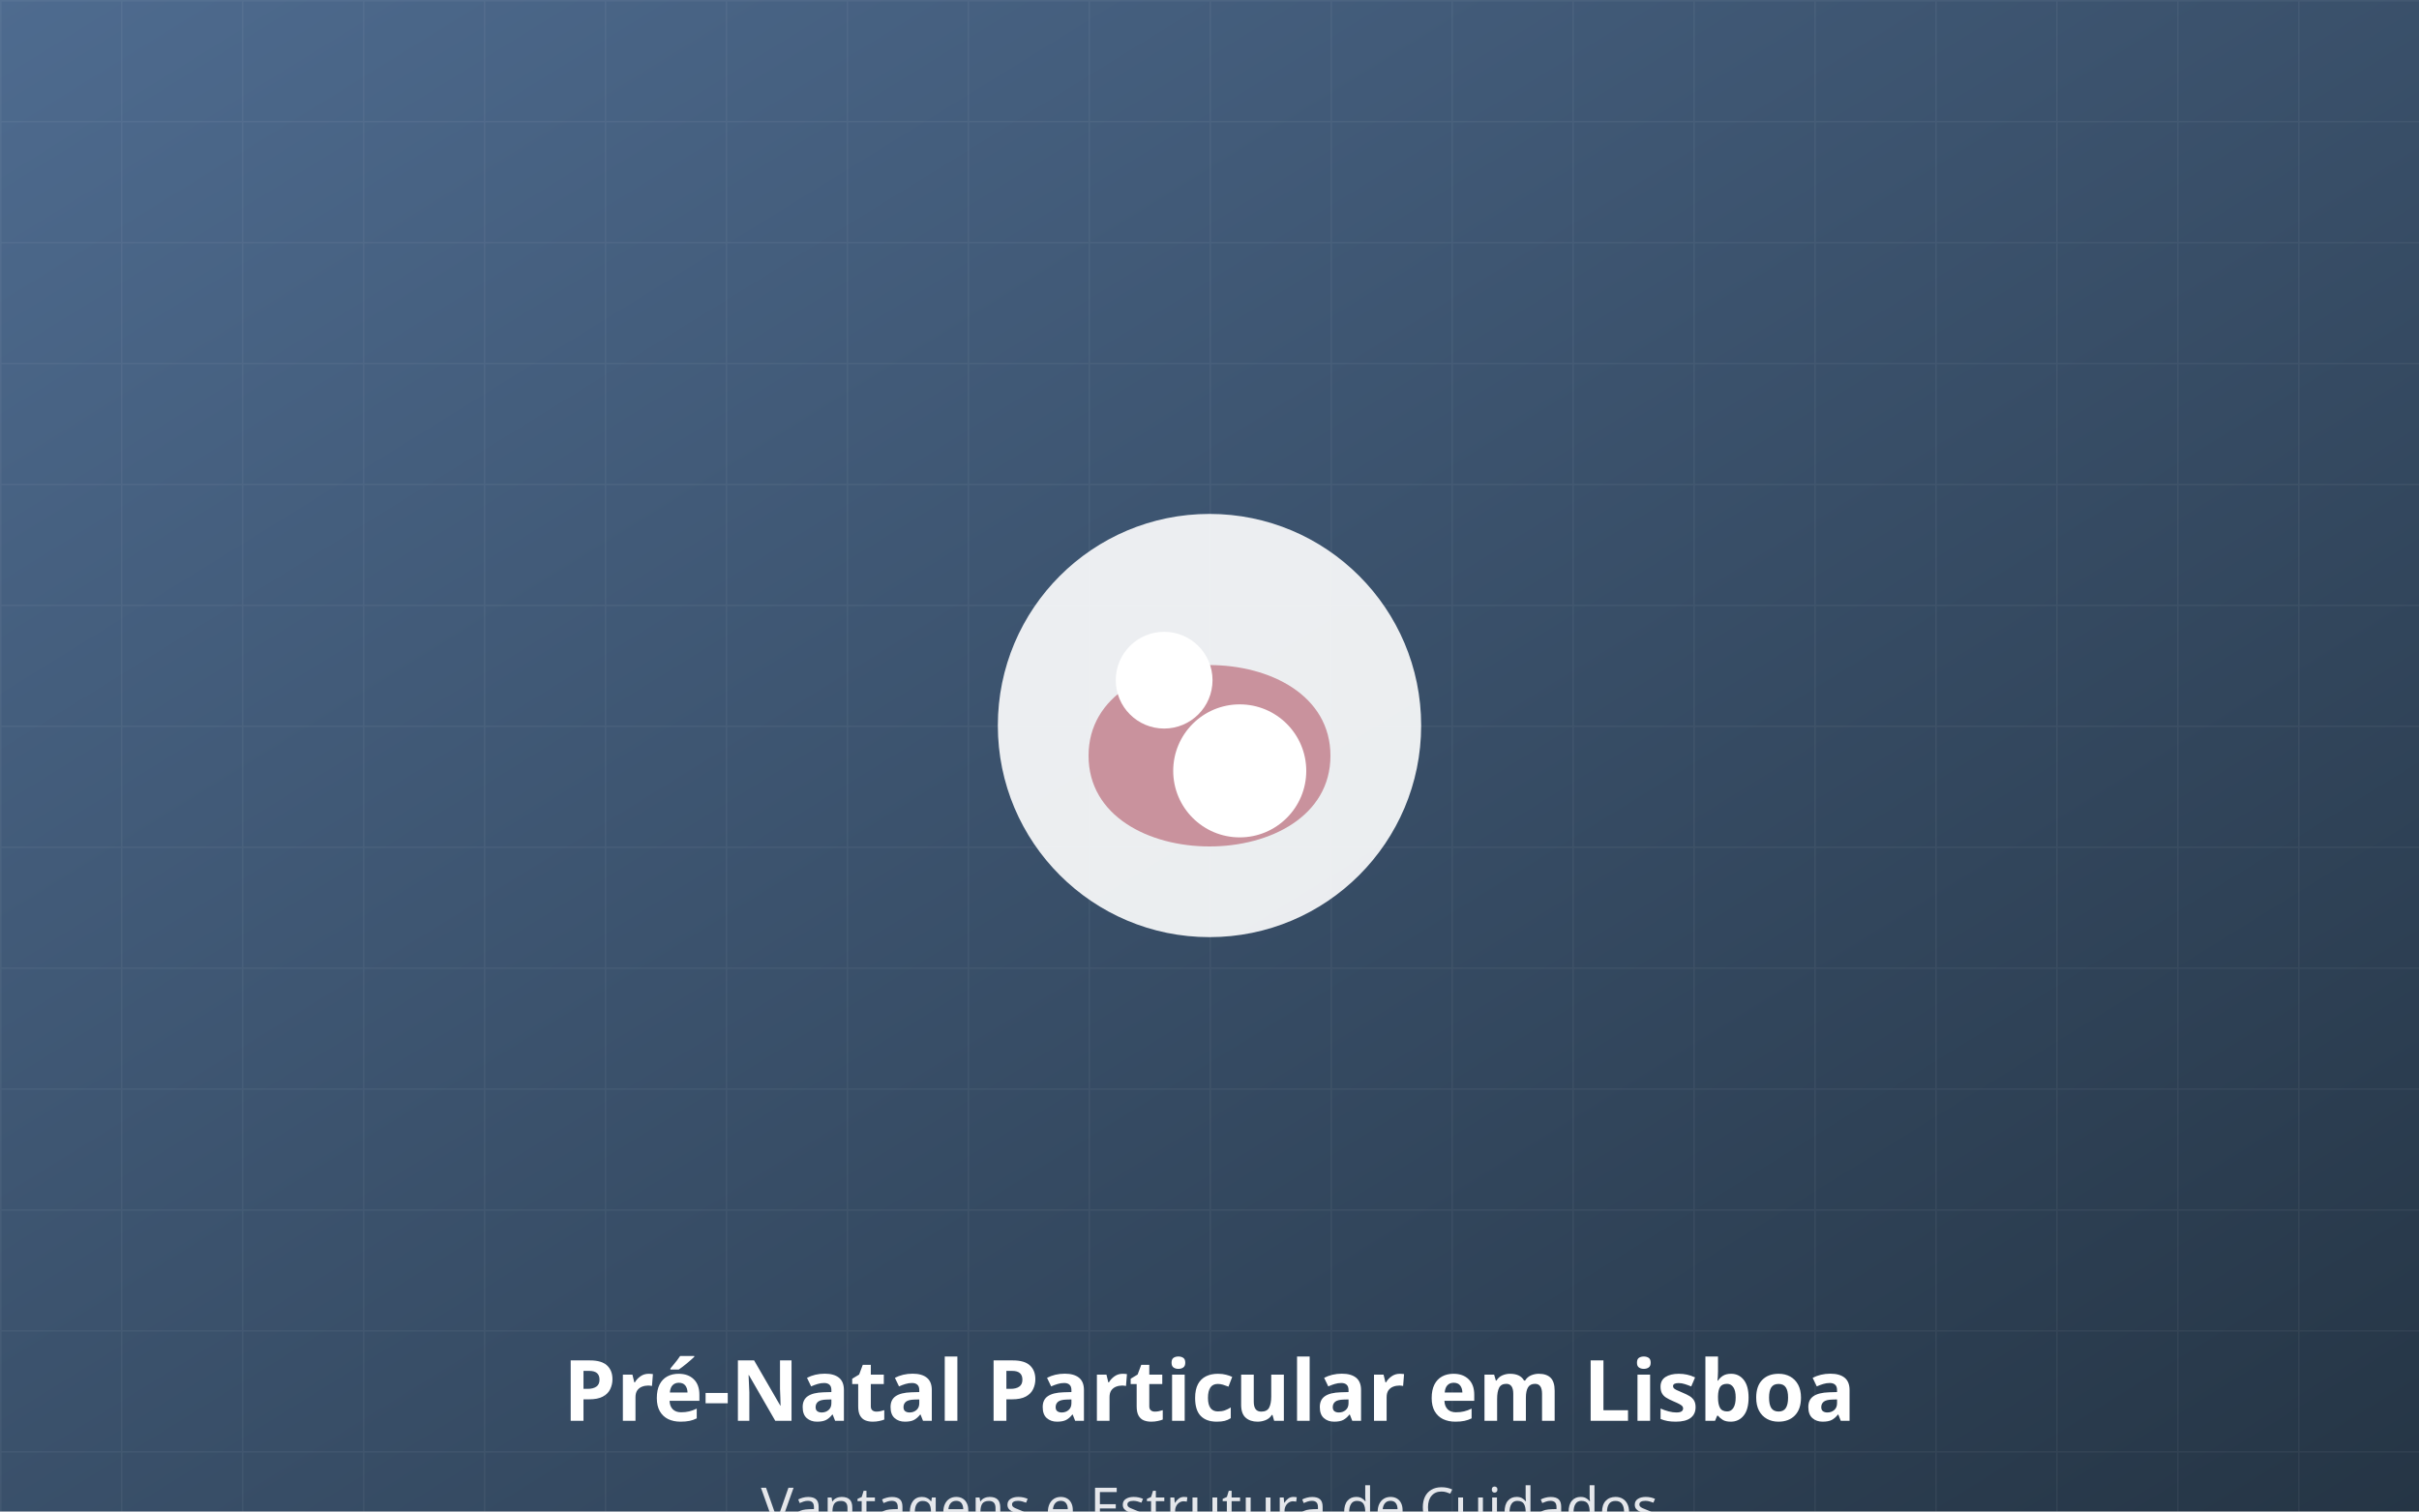
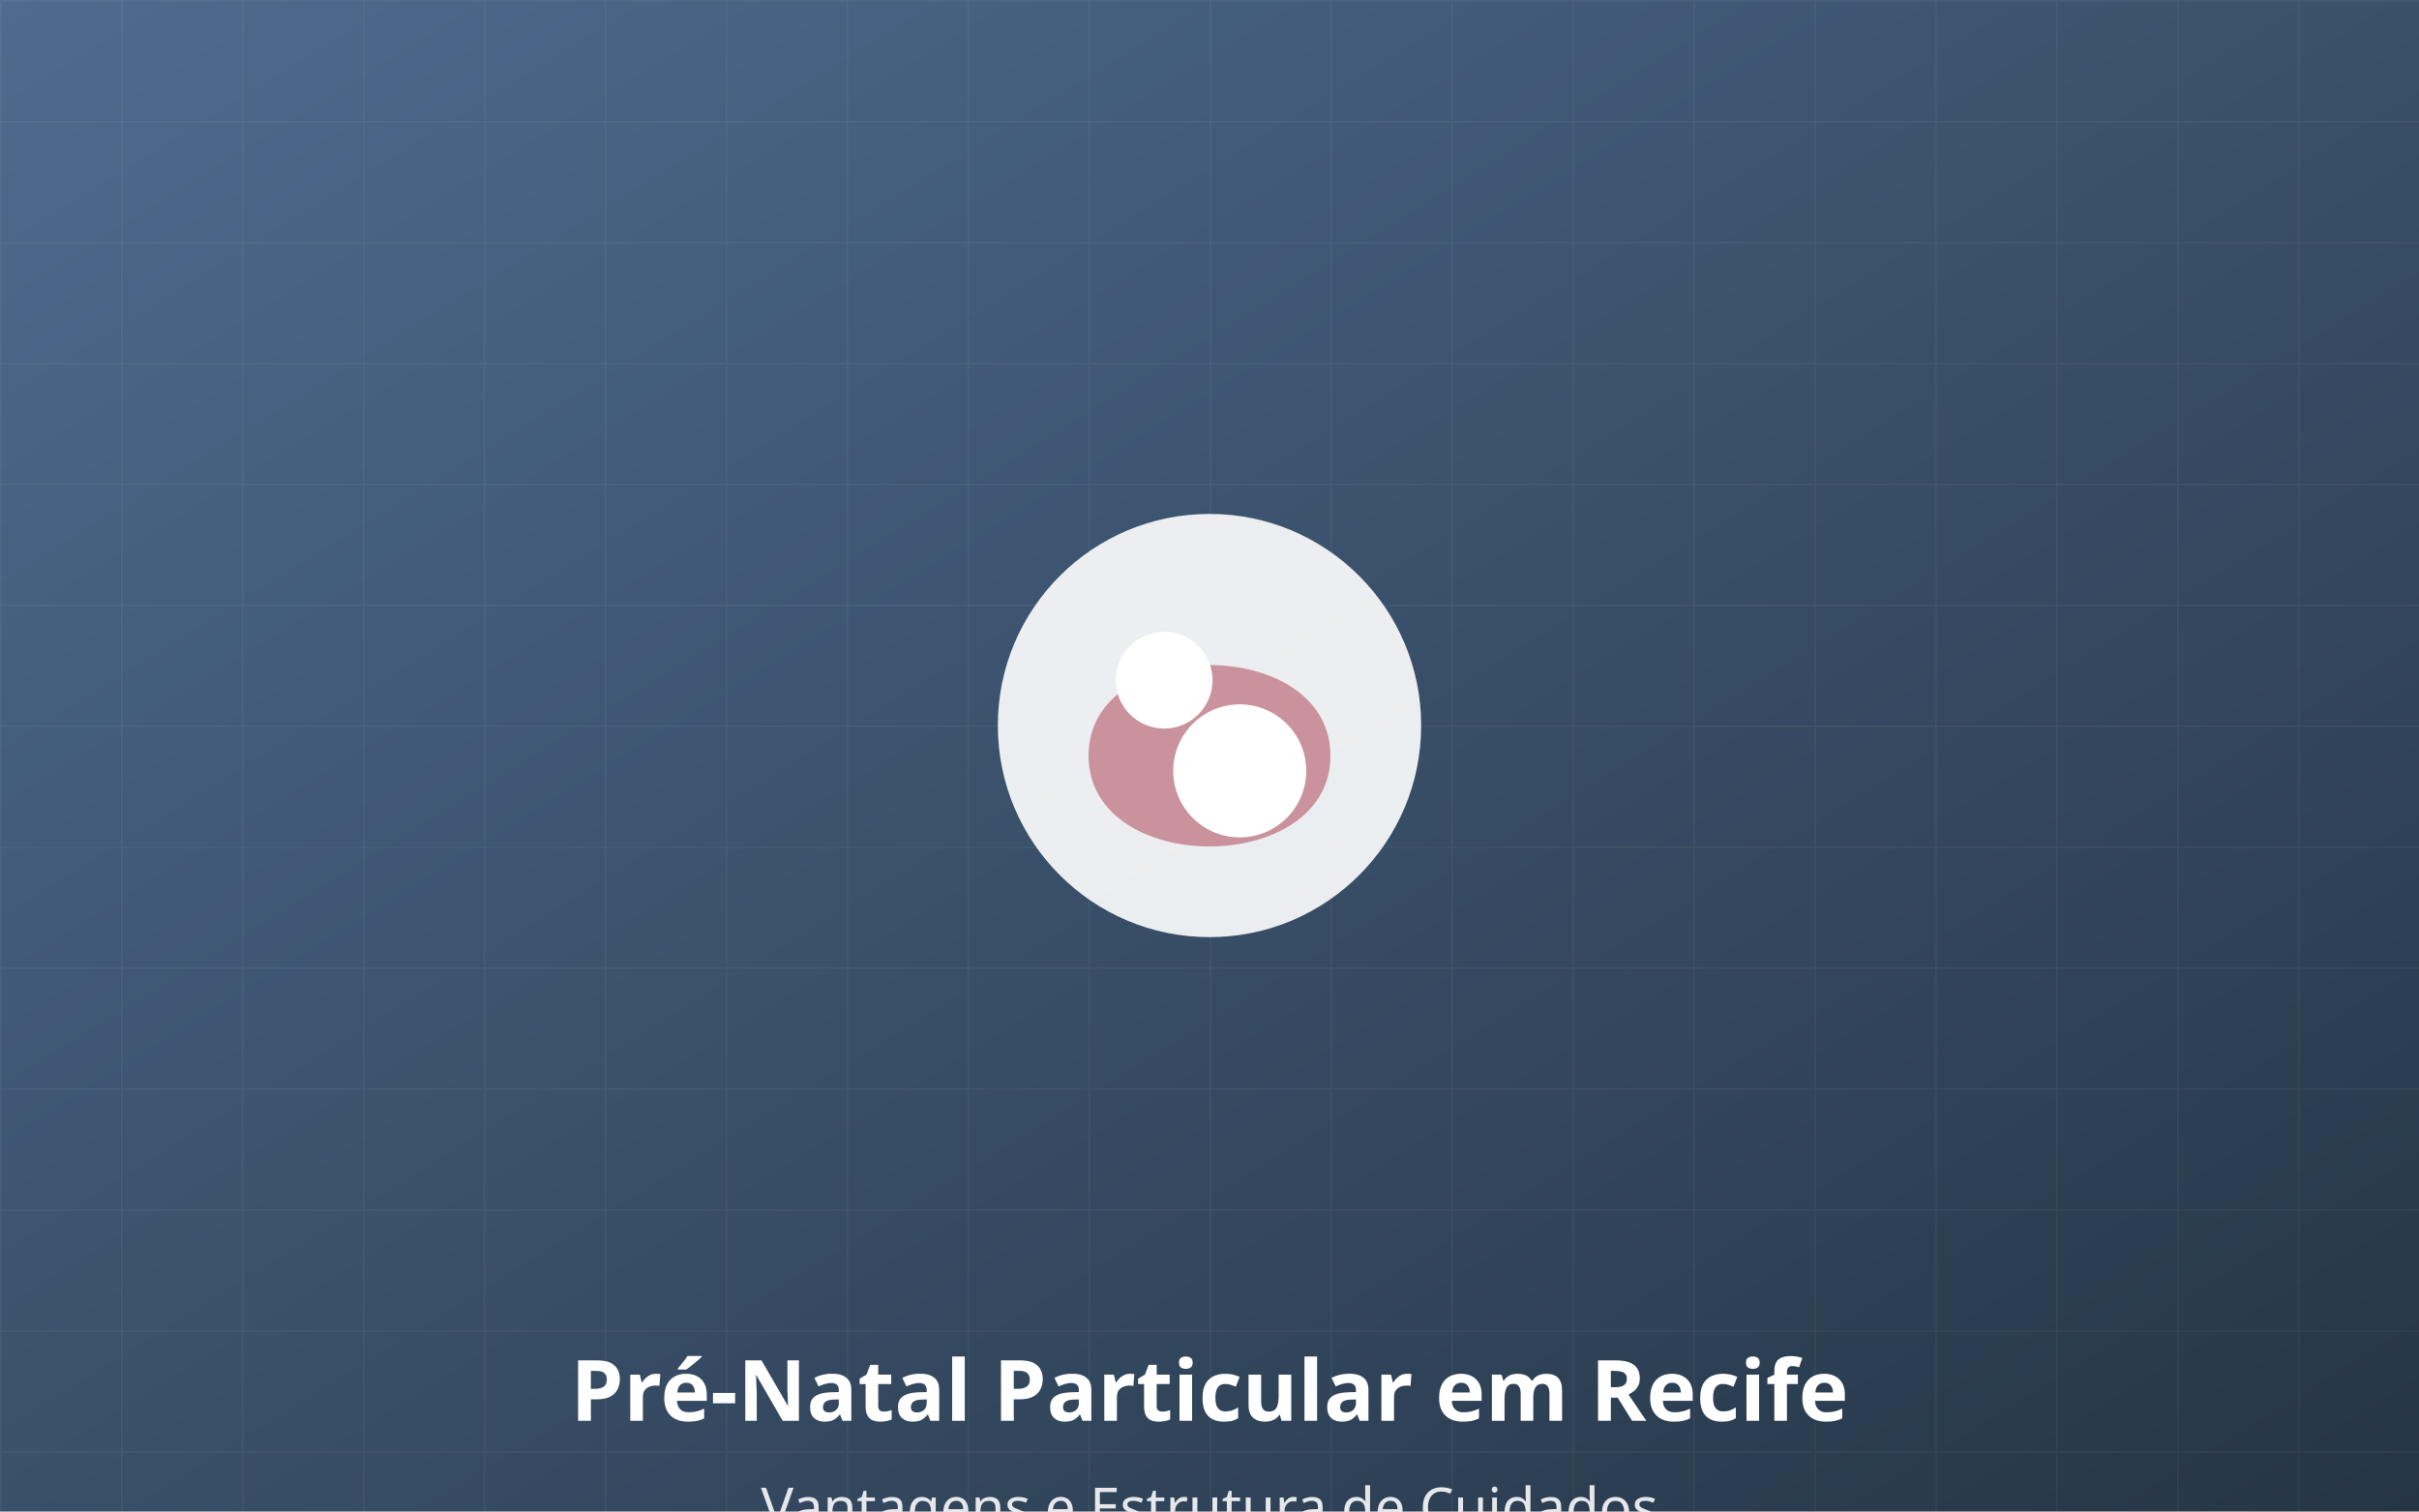
<svg xmlns="http://www.w3.org/2000/svg" viewBox="0 0 800 500" width="800" height="500">
  <defs>
    <linearGradient id="bgGrad" x1="0%" y1="0%" x2="100%" y2="100%">
      <stop offset="0%" stop-color="#4E6B8F" />
      <stop offset="100%" stop-color="#253545" />
    </linearGradient>
    <pattern id="grid" width="40" height="40" patternUnits="userSpaceOnUse">
      <path d="M 40 0 L 0 0 0 40" fill="none" stroke="#FFFFFF" stroke-width="1" opacity="0.05" />
    </pattern>
  </defs>
  <rect width="800" height="500" fill="url(#bgGrad)" />
  <rect width="800" height="500" fill="url(#grid)" />
  <g transform="scale(1.0)">
    <circle cx="400" cy="240" r="70" fill="#FFFFFF" opacity="0.9" />
    <path d="M360 250 C360 210 440 210 440 250 C440 290 360 290 360 250 Z" fill="#C07B88" opacity="0.8" />
    <circle cx="385" cy="225" r="16" fill="#FFFFFF" />
    <circle cx="410" cy="255" r="22" fill="#FFFFFF" />
-     <text x="400" y="470" font-family="'Outfit', sans-serif" font-size="28" font-weight="700" fill="#FFFFFF" text-anchor="middle">Pré-Natal Particular em Lisboa</text>
+     <text x="400" y="470" font-family="'Outfit', sans-serif" font-size="28" font-weight="700" fill="#FFFFFF" text-anchor="middle">Pré-Natal Particular em Recife</text>
    <text x="400" y="505" font-family="'Outfit', sans-serif" font-size="18" font-weight="400" fill="#E5E7EB" text-anchor="middle">Vantagens e Estrutura de Cuidados</text>
    <rect x="360" y="525" width="80" height="4" rx="2" fill="#C07B88" />
  </g>
</svg>
